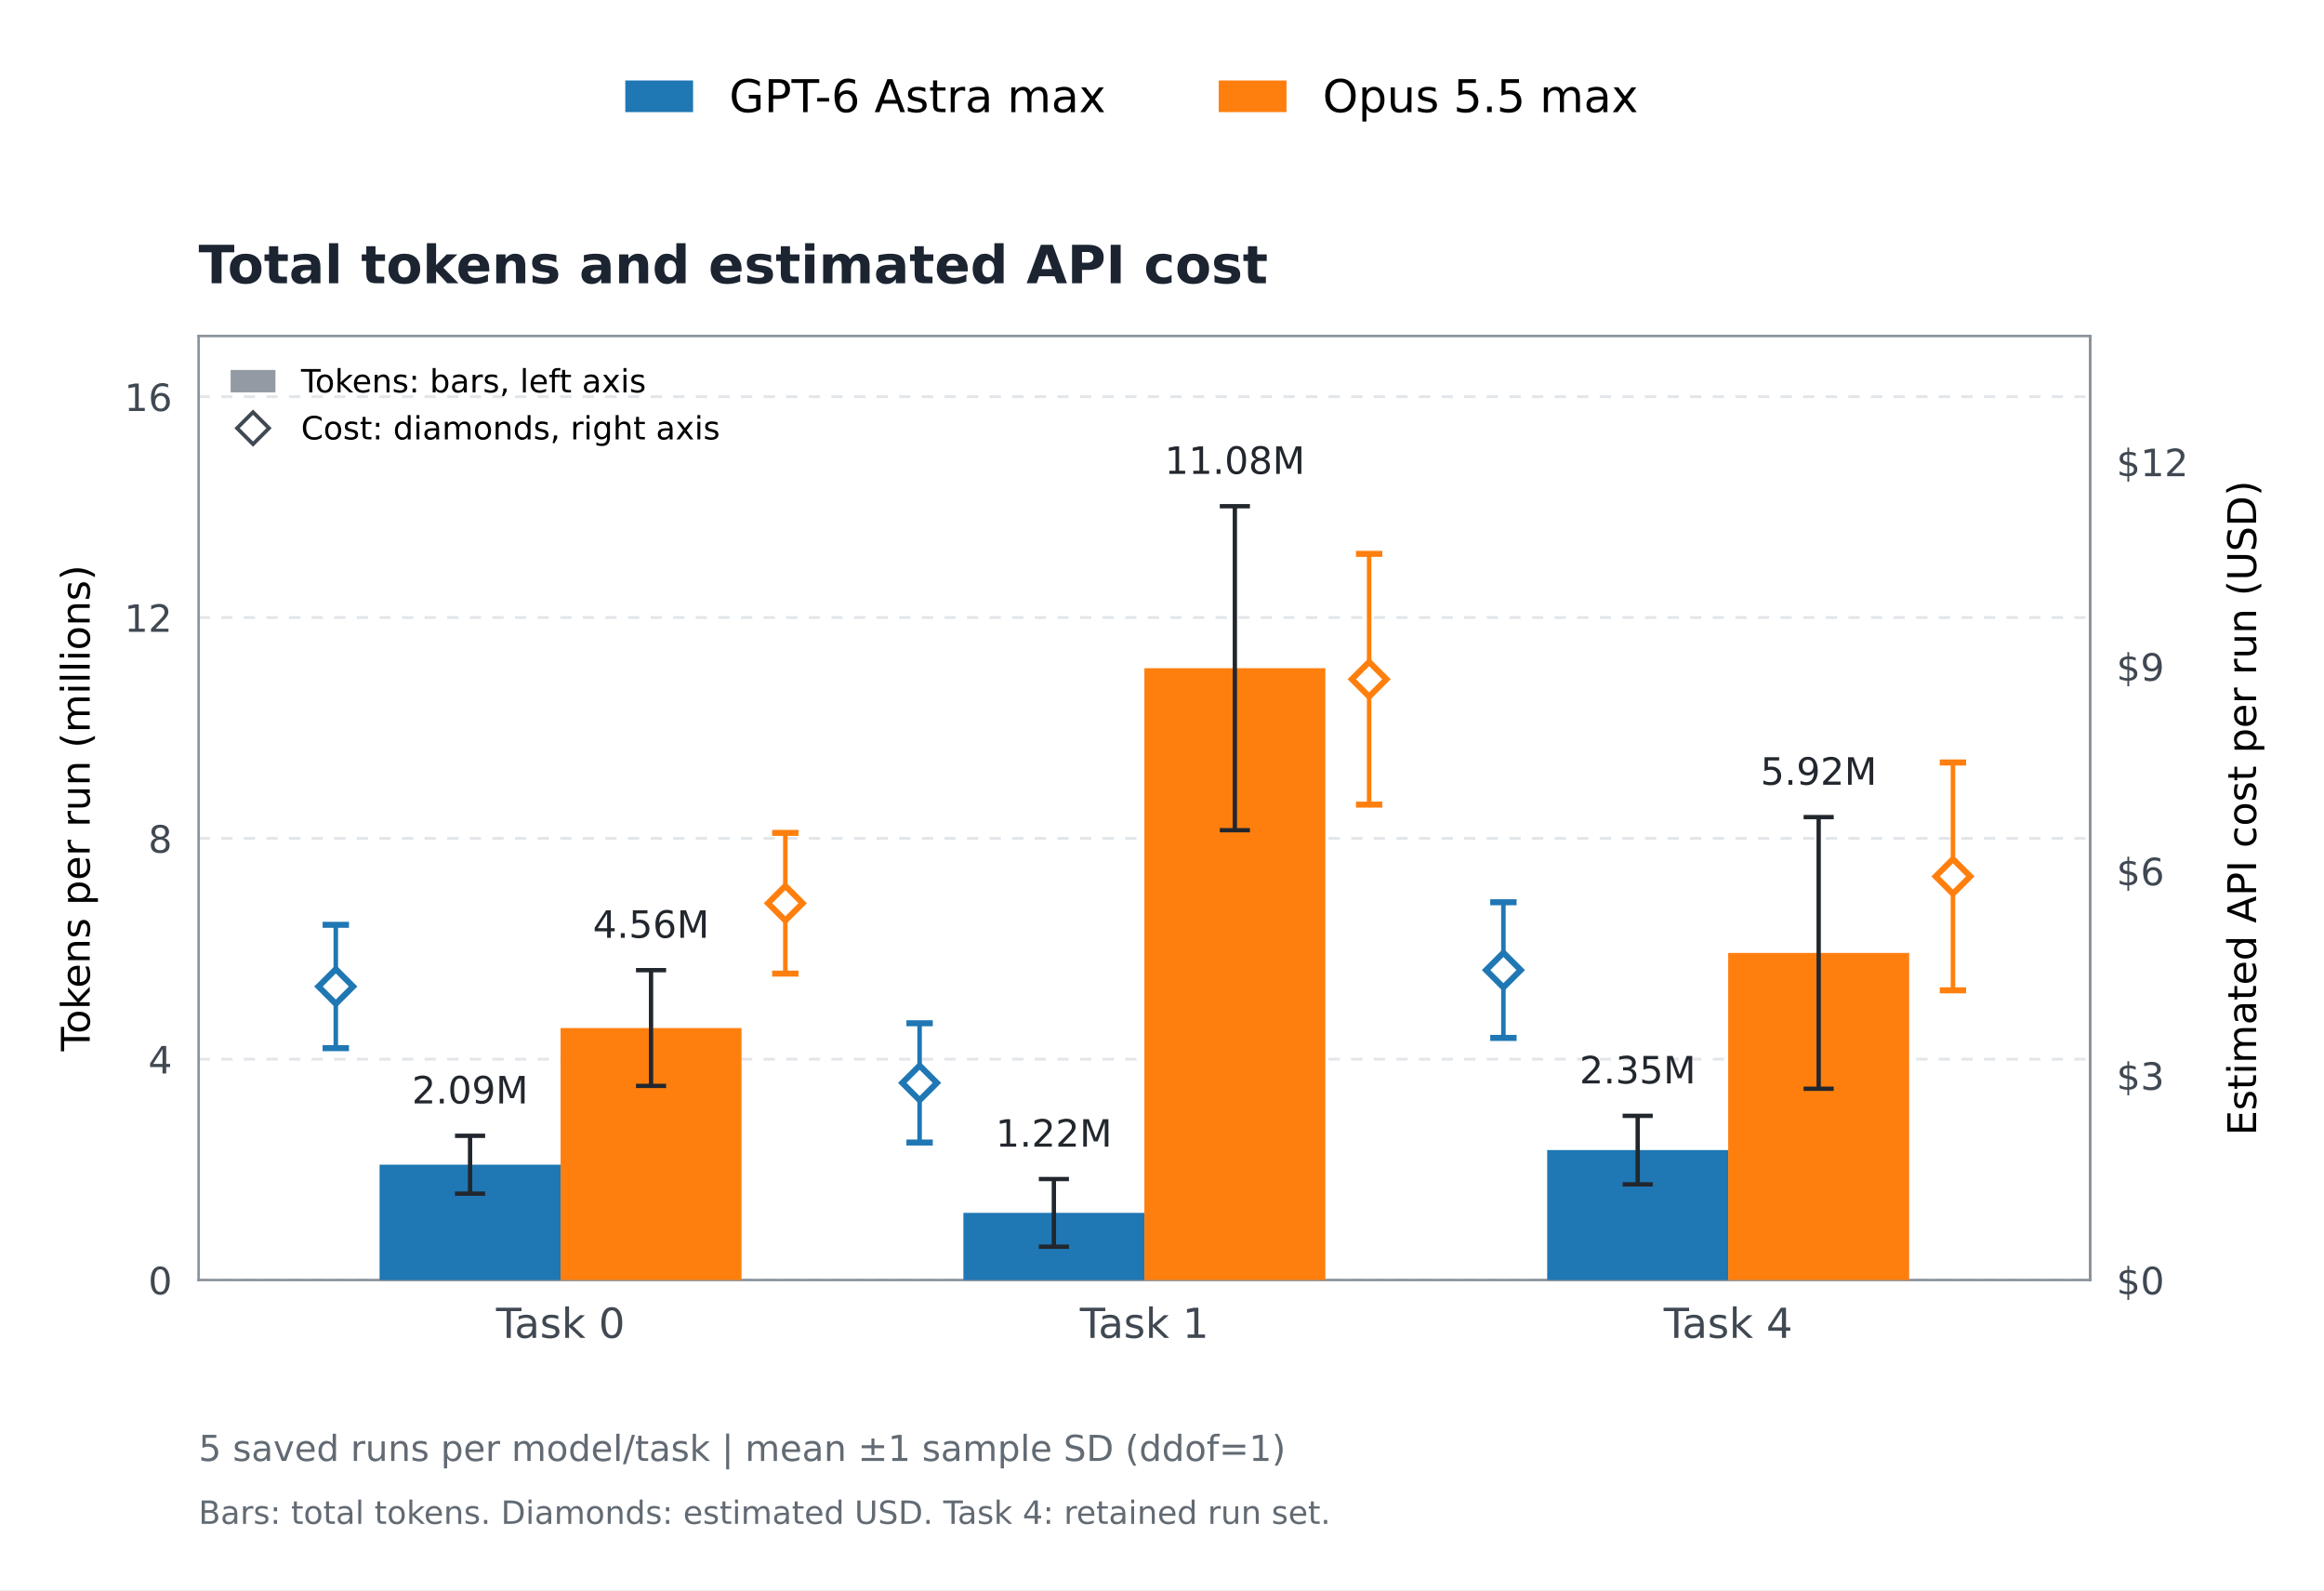
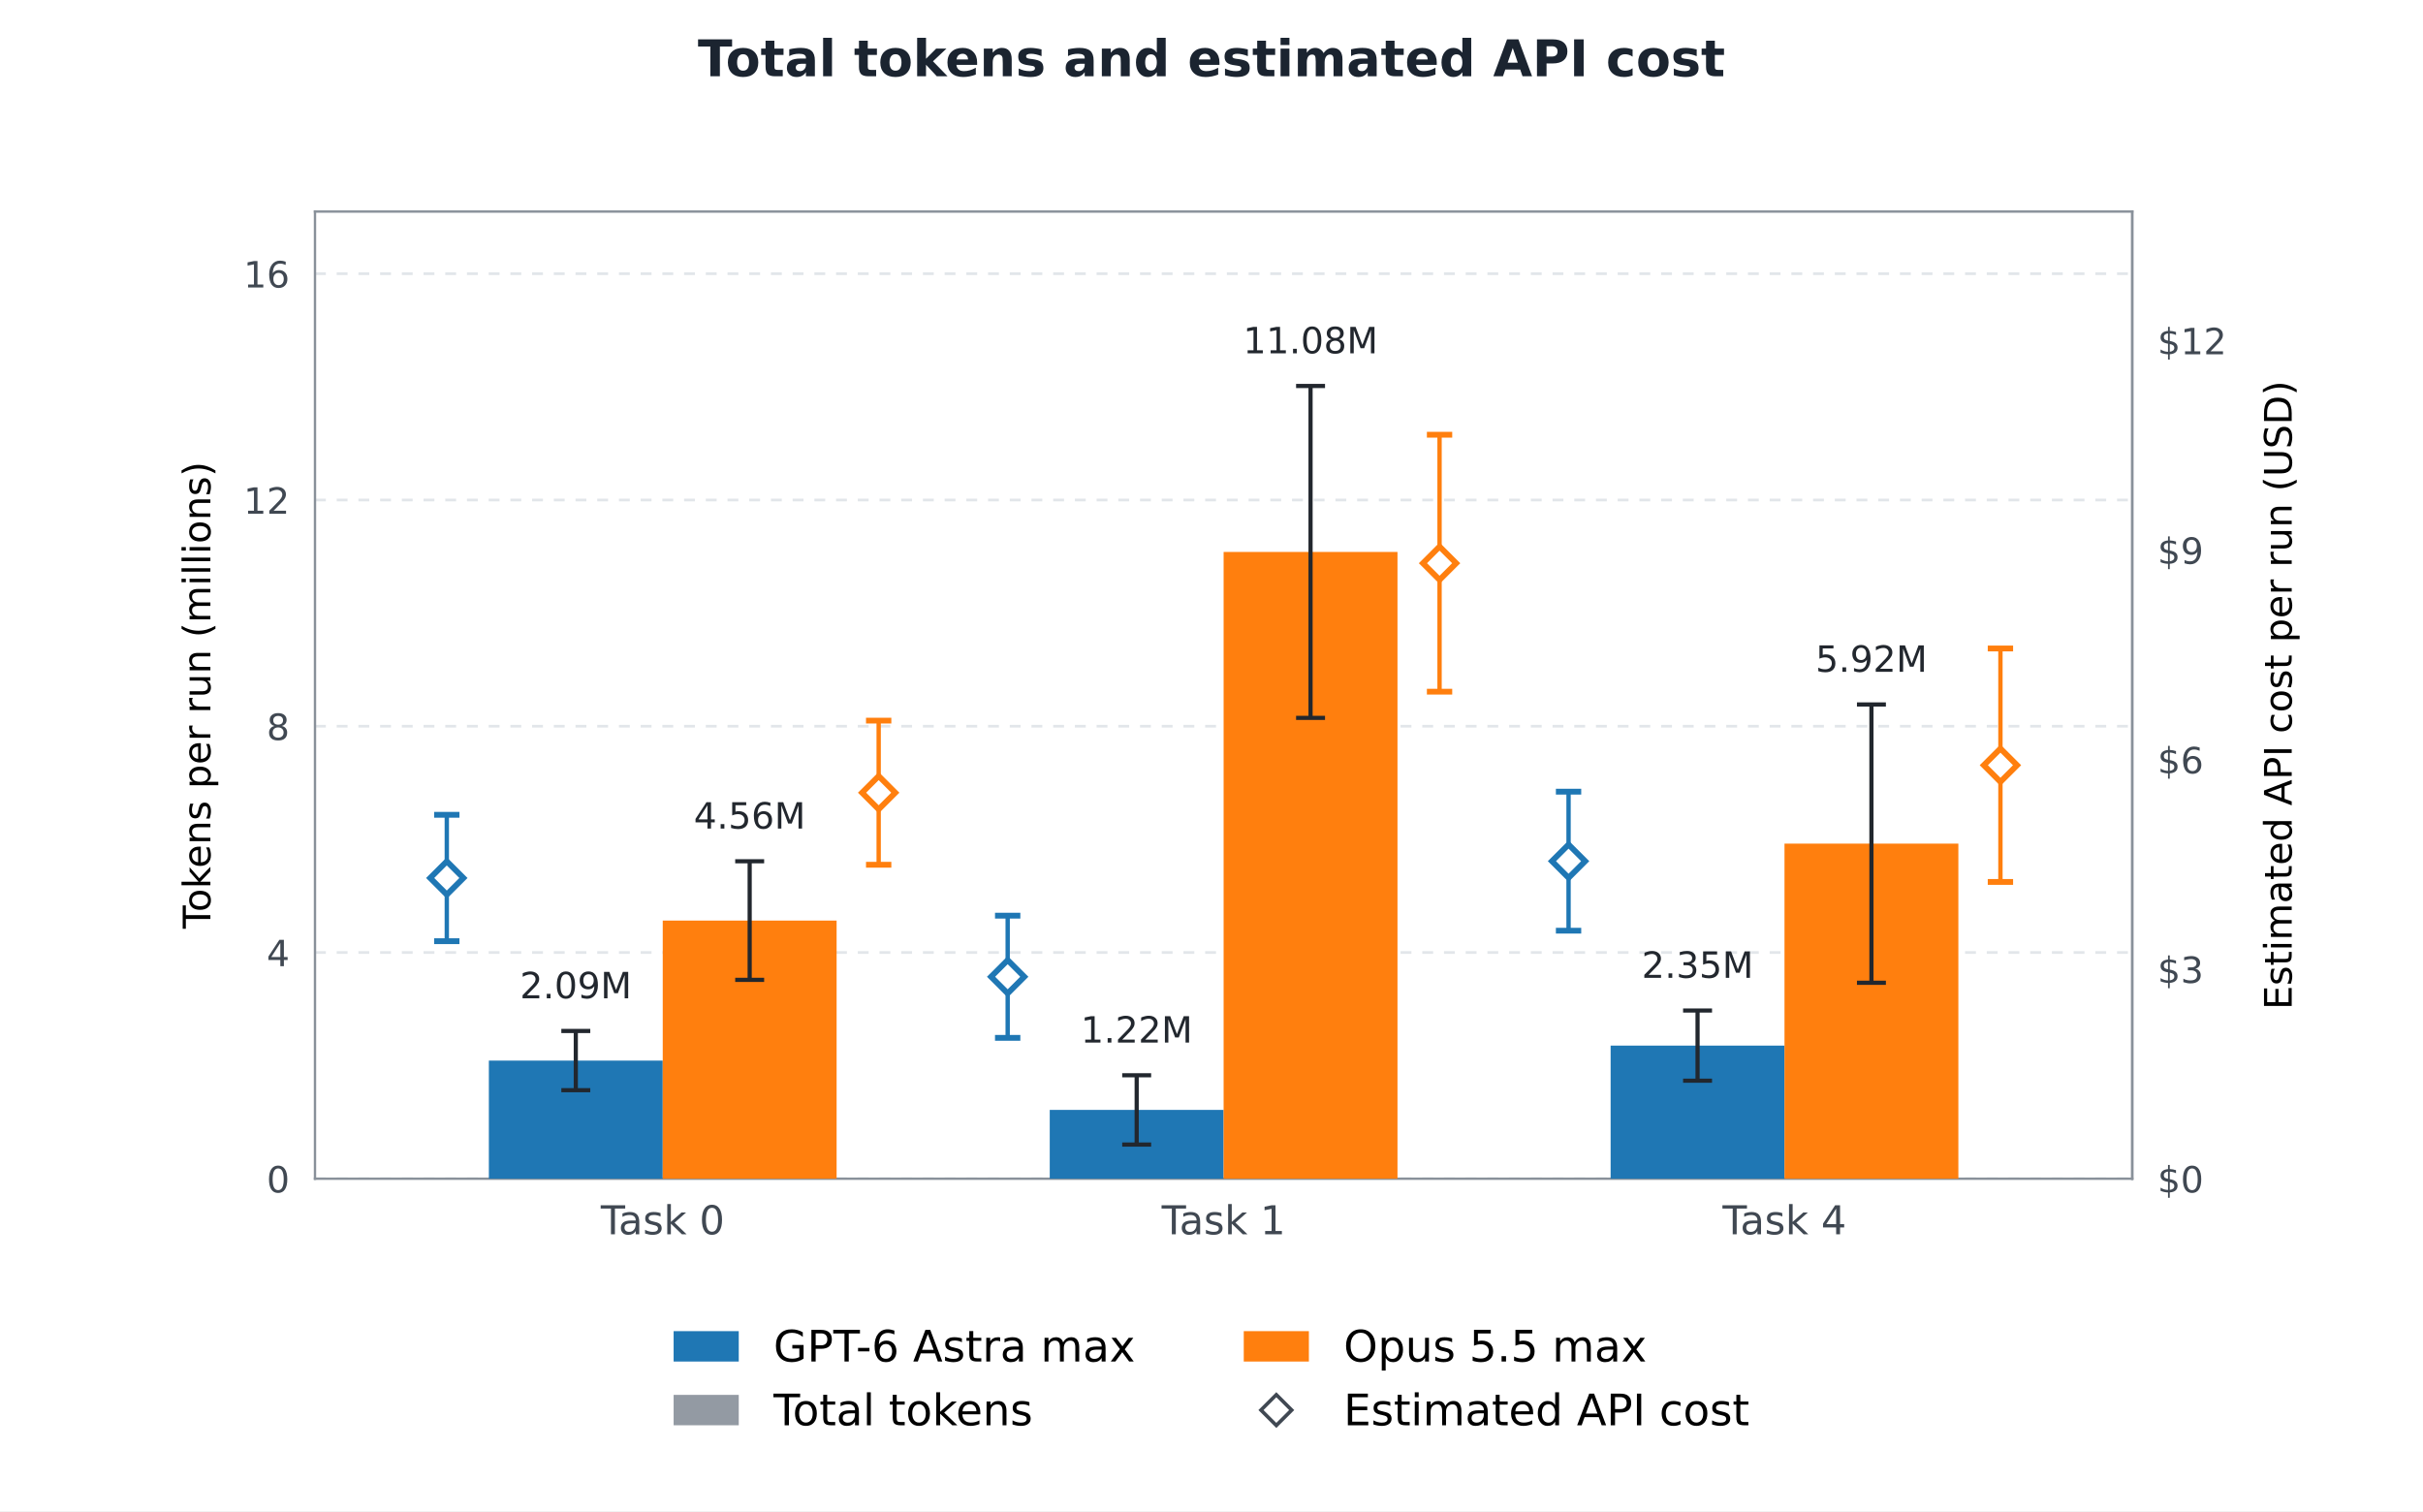
- <svg xmlns="http://www.w3.org/2000/svg" xmlns:xlink="http://www.w3.org/1999/xlink" width="617.017pt" height="422.08pt" viewBox="0 0 617.017 422.08" version="1.1">
+ <svg xmlns="http://www.w3.org/2000/svg" xmlns:xlink="http://www.w3.org/1999/xlink" width="669.6pt" height="417.6pt" viewBox="0 0 669.6 417.6" version="1.1">
  <defs>
    <style type="text/css">*{stroke-linejoin: round; stroke-linecap: butt}</style>
  </defs>
  <g id="figure_1">
    <g id="patch_1">
-       <path d="M 0 422.08  L 617.017 422.08  L 617.017 -0  L 0 -0  z " style="fill: #ffffff" />
+       <path d="M 0 417.6 L 669.6 417.6 L 669.6 0 L 0 0 z " style="fill: #ffffff" />
    </g>
    <g id="axes_1">
      <g id="patch_2">
-         <path d="M 52.727 339.744  L 554.927 339.744  L 554.927 89.184  L 52.727 89.184  z " style="fill: #ffffff" />
+         <path d="M 87.048 325.728 L 589.248 325.728 L 589.248 58.464 L 87.048 58.464 z " style="fill: #ffffff" />
      </g>
      <g id="matplotlib.axis_1">
        <g id="xtick_1">
          <g id="line2d_1" />
          <g id="text_1">
-             <text style="fill: #404852; font: 11px 'DejaVu Sans'; text-anchor: middle" x="148.827" y="355.102" transform="rotate(-0, 148.827, 355.1023)">Task 0</text>
+             <text style="fill: #404852; font: 11px 'DejaVu Sans'; text-anchor: middle" x="183.148" y="341.086" transform="rotate(-0, 183.148, 341.0863)">Task 0</text>
          </g>
        </g>
        <g id="xtick_2">
          <g id="line2d_2" />
          <g id="text_2">
-             <text style="fill: #404852; font: 11px 'DejaVu Sans'; text-anchor: middle" x="303.827" y="355.102" transform="rotate(-0, 303.827, 355.1023)">Task 1</text>
+             <text style="fill: #404852; font: 11px 'DejaVu Sans'; text-anchor: middle" x="338.148" y="341.086" transform="rotate(-0, 338.148, 341.0863)">Task 1</text>
          </g>
        </g>
        <g id="xtick_3">
          <g id="line2d_3" />
          <g id="text_3">
-             <text style="fill: #404852; font: 11px 'DejaVu Sans'; text-anchor: middle" x="458.827" y="355.102" transform="rotate(-0, 458.827, 355.1023)">Task 4</text>
+             <text style="fill: #404852; font: 11px 'DejaVu Sans'; text-anchor: middle" x="493.148" y="341.086" transform="rotate(-0, 493.148, 341.0863)">Task 4</text>
          </g>
        </g>
      </g>
      <g id="matplotlib.axis_2">
        <g id="ytick_1">
          <g id="line2d_4">
-             <path d="M 52.727 339.744  L 554.927 339.744  " clip-path="url(#p2d9fee0c5c)" style="fill: none; stroke-dasharray: 3,3; stroke-dashoffset: 0; stroke: #e2e6ea; stroke-width: 0.75" />
+             <path d="M 87.048 325.728 L 589.248 325.728 " clip-path="url(#p5d3a079bdb)" style="fill: none; stroke-dasharray: 3,3; stroke-dashoffset: 0; stroke: #e2e6ea; stroke-width: 0.75" />
          </g>
          <g id="line2d_5" />
          <g id="text_4">
-             <text style="fill: #404852; font: 10px 'DejaVu Sans'; text-anchor: end" x="45.727" y="343.543" transform="rotate(-0, 45.72703, 343.5432)">0</text>
+             <text style="fill: #404852; font: 10px 'DejaVu Sans'; text-anchor: end" x="80.048" y="329.527" transform="rotate(-0, 80.048, 329.5272)">0</text>
          </g>
        </g>
        <g id="ytick_2">
          <g id="line2d_6">
-             <path d="M 52.727 281.131  L 554.927 281.131  " clip-path="url(#p2d9fee0c5c)" style="fill: none; stroke-dasharray: 3,3; stroke-dashoffset: 0; stroke: #e2e6ea; stroke-width: 0.75" />
+             <path d="M 87.048 263.207 L 589.248 263.207 " clip-path="url(#p5d3a079bdb)" style="fill: none; stroke-dasharray: 3,3; stroke-dashoffset: 0; stroke: #e2e6ea; stroke-width: 0.75" />
          </g>
          <g id="line2d_7" />
          <g id="text_5">
-             <text style="fill: #404852; font: 10px 'DejaVu Sans'; text-anchor: end" x="45.727" y="284.93" transform="rotate(-0, 45.72703, 284.9301)">4</text>
+             <text style="fill: #404852; font: 10px 'DejaVu Sans'; text-anchor: end" x="80.048" y="267.007" transform="rotate(-0, 80.048, 267.0065)">4</text>
          </g>
        </g>
        <g id="ytick_3">
          <g id="line2d_8">
-             <path d="M 52.727 222.518  L 554.927 222.518  " clip-path="url(#p2d9fee0c5c)" style="fill: none; stroke-dasharray: 3,3; stroke-dashoffset: 0; stroke: #e2e6ea; stroke-width: 0.75" />
+             <path d="M 87.048 200.687 L 589.248 200.687 " clip-path="url(#p5d3a079bdb)" style="fill: none; stroke-dasharray: 3,3; stroke-dashoffset: 0; stroke: #e2e6ea; stroke-width: 0.75" />
          </g>
          <g id="line2d_9" />
          <g id="text_6">
-             <text style="fill: #404852; font: 10px 'DejaVu Sans'; text-anchor: end" x="45.727" y="226.317" transform="rotate(-0, 45.72703, 226.3169)">8</text>
+             <text style="fill: #404852; font: 10px 'DejaVu Sans'; text-anchor: end" x="80.048" y="204.486" transform="rotate(-0, 80.048, 204.4858)">8</text>
          </g>
        </g>
        <g id="ytick_4">
          <g id="line2d_10">
-             <path d="M 52.727 163.905  L 554.927 163.905  " clip-path="url(#p2d9fee0c5c)" style="fill: none; stroke-dasharray: 3,3; stroke-dashoffset: 0; stroke: #e2e6ea; stroke-width: 0.75" />
+             <path d="M 87.048 138.166 L 589.248 138.166 " clip-path="url(#p5d3a079bdb)" style="fill: none; stroke-dasharray: 3,3; stroke-dashoffset: 0; stroke: #e2e6ea; stroke-width: 0.75" />
          </g>
          <g id="line2d_11" />
          <g id="text_7">
-             <text style="fill: #404852; font: 10px 'DejaVu Sans'; text-anchor: end" x="45.727" y="167.704" transform="rotate(-0, 45.72703, 167.7038)">12</text>
+             <text style="fill: #404852; font: 10px 'DejaVu Sans'; text-anchor: end" x="80.048" y="141.965" transform="rotate(-0, 80.048, 141.9652)">12</text>
          </g>
        </g>
        <g id="ytick_5">
          <g id="line2d_12">
-             <path d="M 52.727 105.291  L 554.927 105.291  " clip-path="url(#p2d9fee0c5c)" style="fill: none; stroke-dasharray: 3,3; stroke-dashoffset: 0; stroke: #e2e6ea; stroke-width: 0.75" />
+             <path d="M 87.048 75.645 L 589.248 75.645 " clip-path="url(#p5d3a079bdb)" style="fill: none; stroke-dasharray: 3,3; stroke-dashoffset: 0; stroke: #e2e6ea; stroke-width: 0.75" />
          </g>
          <g id="line2d_13" />
          <g id="text_8">
-             <text style="fill: #404852; font: 10px 'DejaVu Sans'; text-anchor: end" x="45.727" y="109.091" transform="rotate(-0, 45.72703, 109.0907)">16</text>
+             <text style="fill: #404852; font: 10px 'DejaVu Sans'; text-anchor: end" x="80.048" y="79.444" transform="rotate(-0, 80.048, 79.44448)">16</text>
          </g>
        </g>
        <g id="text_9">
-           <text style="font: 10.5px 'DejaVu Sans'; text-anchor: middle" x="23.818" y="214.464" transform="rotate(-90, 23.81836, 214.464)">Tokens per run (millions)</text>
+           <text style="font: 10.5px 'DejaVu Sans'; text-anchor: middle" x="58.139" y="192.096" transform="rotate(-90, 58.13933, 192.096)">Tokens per run (millions)</text>
        </g>
      </g>
      <g id="patch_3">
-         <path d="M 52.727 339.744  L 52.727 89.184  " style="fill: none; stroke: #89919a; stroke-width: 0.65; stroke-linejoin: miter; stroke-linecap: square" />
+         <path d="M 87.048 325.728 L 87.048 58.464 " style="fill: none; stroke: #89919a; stroke-width: 0.65; stroke-linejoin: miter; stroke-linecap: square" />
      </g>
      <g id="patch_4">
-         <path d="M 554.927 339.744  L 554.927 89.184  " style="fill: none; stroke: #89919a; stroke-width: 0.65; stroke-linejoin: miter; stroke-linecap: square" />
+         <path d="M 589.248 325.728 L 589.248 58.464 " style="fill: none; stroke: #89919a; stroke-width: 0.65; stroke-linejoin: miter; stroke-linecap: square" />
      </g>
      <g id="patch_5">
-         <path d="M 52.727 339.744  L 554.927 339.744  " style="fill: none; stroke: #89919a; stroke-width: 0.65; stroke-linejoin: miter; stroke-linecap: square" />
+         <path d="M 87.048 325.728 L 589.248 325.728 " style="fill: none; stroke: #89919a; stroke-width: 0.65; stroke-linejoin: miter; stroke-linecap: square" />
      </g>
      <g id="patch_6">
-         <path d="M 52.727 89.184  L 554.927 89.184  " style="fill: none; stroke: #89919a; stroke-width: 0.65; stroke-linejoin: miter; stroke-linecap: square" />
+         <path d="M 87.048 58.464 L 589.248 58.464 " style="fill: none; stroke: #89919a; stroke-width: 0.65; stroke-linejoin: miter; stroke-linecap: square" />
      </g>
      <g id="patch_7">
-         <path d="M 100.777 339.744  L 148.827 339.744  L 148.827 309.141  L 100.777 309.141  z " clip-path="url(#p2d9fee0c5c)" style="fill: #1f77b4" />
+         <path d="M 135.098 325.728 L 183.148 325.728 L 183.148 293.085 L 135.098 293.085 z " clip-path="url(#p5d3a079bdb)" style="fill: #1f77b4" />
      </g>
      <g id="patch_8">
-         <path d="M 255.777 339.744  L 303.827 339.744  L 303.827 321.919  L 255.777 321.919  z " clip-path="url(#p2d9fee0c5c)" style="fill: #1f77b4" />
+         <path d="M 290.098 325.728 L 338.148 325.728 L 338.148 306.715 L 290.098 306.715 z " clip-path="url(#p5d3a079bdb)" style="fill: #1f77b4" />
      </g>
      <g id="patch_9">
-         <path d="M 410.777 339.744  L 458.827 339.744  L 458.827 305.257  L 410.777 305.257  z " clip-path="url(#p2d9fee0c5c)" style="fill: #1f77b4" />
+         <path d="M 445.098 325.728 L 493.148 325.728 L 493.148 288.942 L 445.098 288.942 z " clip-path="url(#p5d3a079bdb)" style="fill: #1f77b4" />
      </g>
      <g id="text_10">
-         <text style="fill: #22272e; font: 10px 'DejaVu Sans'; text-anchor: middle" x="124.802" y="292.875" transform="rotate(-0, 124.802, 292.8748)">2.09M</text>
+         <text style="fill: #22272e; font: 10px 'DejaVu Sans'; text-anchor: middle" x="159.123" y="275.873" transform="rotate(-0, 159.123, 275.8728)">2.09M</text>
      </g>
      <g id="text_11">
-         <text style="fill: #22272e; font: 10px 'DejaVu Sans'; text-anchor: middle" x="279.802" y="304.349" transform="rotate(-0, 279.802, 304.3487)">1.22M</text>
+         <text style="fill: #22272e; font: 10px 'DejaVu Sans'; text-anchor: middle" x="314.123" y="288.112" transform="rotate(-0, 314.123, 288.1117)">1.22M</text>
      </g>
      <g id="text_12">
-         <text style="fill: #22272e; font: 10px 'DejaVu Sans'; text-anchor: middle" x="434.802" y="287.572" transform="rotate(-0, 434.802, 287.5717)">2.35M</text>
+         <text style="fill: #22272e; font: 10px 'DejaVu Sans'; text-anchor: middle" x="469.123" y="270.216" transform="rotate(-0, 469.123, 270.2162)">2.35M</text>
      </g>
      <g id="patch_10">
-         <path d="M 148.827 339.744  L 196.877 339.744  L 196.877 272.863  L 148.827 272.863  z " clip-path="url(#p2d9fee0c5c)" style="fill: #ff7f0e" />
+         <path d="M 183.148 325.728 L 231.198 325.728 L 231.198 254.389 L 183.148 254.389 z " clip-path="url(#p5d3a079bdb)" style="fill: #ff7f0e" />
      </g>
      <g id="patch_11">
-         <path d="M 303.827 339.744  L 351.877 339.744  L 351.877 177.361  L 303.827 177.361  z " clip-path="url(#p2d9fee0c5c)" style="fill: #ff7f0e" />
+         <path d="M 338.148 325.728 L 386.198 325.728 L 386.198 152.52 L 338.148 152.52 z " clip-path="url(#p5d3a079bdb)" style="fill: #ff7f0e" />
      </g>
      <g id="patch_12">
-         <path d="M 458.827 339.744  L 506.877 339.744  L 506.877 252.929  L 458.827 252.929  z " clip-path="url(#p2d9fee0c5c)" style="fill: #ff7f0e" />
+         <path d="M 493.148 325.728 L 541.198 325.728 L 541.198 233.125 L 493.148 233.125 z " clip-path="url(#p5d3a079bdb)" style="fill: #ff7f0e" />
      </g>
      <g id="text_13">
-         <text style="fill: #22272e; font: 10px 'DejaVu Sans'; text-anchor: middle" x="172.852" y="248.908" transform="rotate(-0, 172.852, 248.9076)">4.56M</text>
+         <text style="fill: #22272e; font: 10px 'DejaVu Sans'; text-anchor: middle" x="207.173" y="228.975" transform="rotate(-0, 207.173, 228.9745)">4.56M</text>
      </g>
      <g id="text_14">
-         <text style="fill: #22272e; font: 10px 'DejaVu Sans'; text-anchor: middle" x="327.852" y="125.773" transform="rotate(-0, 327.852, 125.7727)">11.08M</text>
+         <text style="fill: #22272e; font: 10px 'DejaVu Sans'; text-anchor: middle" x="362.173" y="97.631" transform="rotate(-0, 362.173, 97.6306)">11.08M</text>
      </g>
      <g id="text_15">
-         <text style="fill: #22272e; font: 10px 'DejaVu Sans'; text-anchor: middle" x="482.852" y="208.286" transform="rotate(-0, 482.852, 208.2859)">5.92M</text>
-       </g>
-       <g id="text_16">
-         <text style="fill: #1b2430; font: 600 14px 'DejaVu Sans'; text-anchor: start" x="52.727" y="75.184" transform="rotate(-0, 52.72703, 75.184)">Total tokens and estimated API cost</text>
+         <text style="fill: #22272e; font: 10px 'DejaVu Sans'; text-anchor: middle" x="517.173" y="185.645" transform="rotate(-0, 517.173, 185.6447)">5.92M</text>
      </g>
      <g id="LineCollection_1">
-         <path d="M 124.802 316.813  L 124.802 301.469  " clip-path="url(#p2d9fee0c5c)" style="fill: none; stroke: #22272e; stroke-width: 1.15" />
-         <path d="M 279.802 330.896  L 279.802 312.943  " clip-path="url(#p2d9fee0c5c)" style="fill: none; stroke: #22272e; stroke-width: 1.15" />
-         <path d="M 434.802 314.349  L 434.802 296.166  " clip-path="url(#p2d9fee0c5c)" style="fill: none; stroke: #22272e; stroke-width: 1.15" />
+         <path d="M 159.123 301.268 L 159.123 284.901 " clip-path="url(#p5d3a079bdb)" style="fill: none; stroke: #22272e; stroke-width: 1.15" />
+         <path d="M 314.123 316.29 L 314.123 297.14 " clip-path="url(#p5d3a079bdb)" style="fill: none; stroke: #22272e; stroke-width: 1.15" />
+         <path d="M 469.123 298.64 L 469.123 279.245 " clip-path="url(#p5d3a079bdb)" style="fill: none; stroke: #22272e; stroke-width: 1.15" />
      </g>
      <g id="line2d_14">
        <defs>
-           <path id="m7e1b84e02a" d="M 4 0  L -4 -0  " style="stroke: #22272e; stroke-width: 1.15" />
-         </defs>
-         <g clip-path="url(#p2d9fee0c5c)">
-           <use xlink:href="#m7e1b84e02a" x="124.802" y="316.813" style="fill: #22272e; stroke: #22272e; stroke-width: 1.15" />
-           <use xlink:href="#m7e1b84e02a" x="279.802" y="330.896" style="fill: #22272e; stroke: #22272e; stroke-width: 1.15" />
-           <use xlink:href="#m7e1b84e02a" x="434.802" y="314.349" style="fill: #22272e; stroke: #22272e; stroke-width: 1.15" />
+           <path id="mc93b6d24a1" d="M 4 0 L -4 -0 " style="stroke: #22272e; stroke-width: 1.15" />
+         </defs>
+         <g clip-path="url(#p5d3a079bdb)">
+           <use xlink:href="#mc93b6d24a1" x="159.123" y="301.268" style="fill: #22272e; stroke: #22272e; stroke-width: 1.15" />
+           <use xlink:href="#mc93b6d24a1" x="314.123" y="316.29" style="fill: #22272e; stroke: #22272e; stroke-width: 1.15" />
+           <use xlink:href="#mc93b6d24a1" x="469.123" y="298.64" style="fill: #22272e; stroke: #22272e; stroke-width: 1.15" />
        </g>
      </g>
      <g id="line2d_15">
-         <g clip-path="url(#p2d9fee0c5c)">
-           <use xlink:href="#m7e1b84e02a" x="124.802" y="301.469" style="fill: #22272e; stroke: #22272e; stroke-width: 1.15" />
-           <use xlink:href="#m7e1b84e02a" x="279.802" y="312.943" style="fill: #22272e; stroke: #22272e; stroke-width: 1.15" />
-           <use xlink:href="#m7e1b84e02a" x="434.802" y="296.166" style="fill: #22272e; stroke: #22272e; stroke-width: 1.15" />
+         <g clip-path="url(#p5d3a079bdb)">
+           <use xlink:href="#mc93b6d24a1" x="159.123" y="284.901" style="fill: #22272e; stroke: #22272e; stroke-width: 1.15" />
+           <use xlink:href="#mc93b6d24a1" x="314.123" y="297.14" style="fill: #22272e; stroke: #22272e; stroke-width: 1.15" />
+           <use xlink:href="#mc93b6d24a1" x="469.123" y="279.245" style="fill: #22272e; stroke: #22272e; stroke-width: 1.15" />
        </g>
      </g>
      <g id="LineCollection_2">
-         <path d="M 172.852 288.225  L 172.852 257.502  " clip-path="url(#p2d9fee0c5c)" style="fill: none; stroke: #22272e; stroke-width: 1.15" />
-         <path d="M 327.852 220.356  L 327.852 134.367  " clip-path="url(#p2d9fee0c5c)" style="fill: none; stroke: #22272e; stroke-width: 1.15" />
-         <path d="M 482.852 288.978  L 482.852 216.88  " clip-path="url(#p2d9fee0c5c)" style="fill: none; stroke: #22272e; stroke-width: 1.15" />
+         <path d="M 207.173 270.774 L 207.173 238.003 " clip-path="url(#p5d3a079bdb)" style="fill: none; stroke: #22272e; stroke-width: 1.15" />
+         <path d="M 362.173 198.381 L 362.173 106.659 " clip-path="url(#p5d3a079bdb)" style="fill: none; stroke: #22272e; stroke-width: 1.15" />
+         <path d="M 517.173 271.577 L 517.173 194.673 " clip-path="url(#p5d3a079bdb)" style="fill: none; stroke: #22272e; stroke-width: 1.15" />
      </g>
      <g id="line2d_16">
-         <g clip-path="url(#p2d9fee0c5c)">
-           <use xlink:href="#m7e1b84e02a" x="172.852" y="288.225" style="fill: #22272e; stroke: #22272e; stroke-width: 1.15" />
-           <use xlink:href="#m7e1b84e02a" x="327.852" y="220.356" style="fill: #22272e; stroke: #22272e; stroke-width: 1.15" />
-           <use xlink:href="#m7e1b84e02a" x="482.852" y="288.978" style="fill: #22272e; stroke: #22272e; stroke-width: 1.15" />
+         <g clip-path="url(#p5d3a079bdb)">
+           <use xlink:href="#mc93b6d24a1" x="207.173" y="270.774" style="fill: #22272e; stroke: #22272e; stroke-width: 1.15" />
+           <use xlink:href="#mc93b6d24a1" x="362.173" y="198.381" style="fill: #22272e; stroke: #22272e; stroke-width: 1.15" />
+           <use xlink:href="#mc93b6d24a1" x="517.173" y="271.577" style="fill: #22272e; stroke: #22272e; stroke-width: 1.15" />
        </g>
      </g>
      <g id="line2d_17">
-         <g clip-path="url(#p2d9fee0c5c)">
-           <use xlink:href="#m7e1b84e02a" x="172.852" y="257.502" style="fill: #22272e; stroke: #22272e; stroke-width: 1.15" />
-           <use xlink:href="#m7e1b84e02a" x="327.852" y="134.367" style="fill: #22272e; stroke: #22272e; stroke-width: 1.15" />
-           <use xlink:href="#m7e1b84e02a" x="482.852" y="216.88" style="fill: #22272e; stroke: #22272e; stroke-width: 1.15" />
-         </g>
-       </g>
-       <g id="legend_1">
-         <g id="patch_13">
-           <path d="M 61.227 104.143  L 73.127 104.143  L 73.127 98.193  L 61.227 98.193  z " style="fill: #939aa3" />
-         </g>
-         <g id="text_17">
-           <text style="font: 8.5px 'DejaVu Sans'; text-anchor: start" x="79.927" y="104.143" transform="rotate(-0, 79.92703, 104.1427)">Tokens: bars, left axis</text>
-         </g>
-         <g id="line2d_18">
-           <defs>
-             <path id="m2385f0885e" d="M -0 4.243  L 4.243 0  L 0 -4.243  L -4.243 -0  z " style="stroke: #404852; stroke-linejoin: miter" />
-           </defs>
-           <g>
-             <use xlink:href="#m2385f0885e" x="67.177" y="113.644" style="fill: #ffffff; stroke: #404852; stroke-linejoin: miter" />
-           </g>
-         </g>
-         <g id="text_18">
-           <text style="font: 8.5px 'DejaVu Sans'; text-anchor: start" x="79.927" y="116.619" transform="rotate(-0, 79.92703, 116.6191)">Cost: diamonds, right axis</text>
+         <g clip-path="url(#p5d3a079bdb)">
+           <use xlink:href="#mc93b6d24a1" x="207.173" y="238.003" style="fill: #22272e; stroke: #22272e; stroke-width: 1.15" />
+           <use xlink:href="#mc93b6d24a1" x="362.173" y="106.659" style="fill: #22272e; stroke: #22272e; stroke-width: 1.15" />
+           <use xlink:href="#mc93b6d24a1" x="517.173" y="194.673" style="fill: #22272e; stroke: #22272e; stroke-width: 1.15" />
        </g>
      </g>
    </g>
    <g id="axes_2">
      <g id="matplotlib.axis_3">
        <g id="ytick_6">
+           <g id="line2d_18" />
+           <g id="text_16">
+             <text style="fill: #404852; font: 10px 'DejaVu Sans'; text-anchor: start" x="596.248" y="329.527" transform="rotate(-0, 596.248, 329.5272)">$0</text>
+           </g>
+         </g>
+         <g id="ytick_7">
          <g id="line2d_19" />
+           <g id="text_17">
+             <text style="fill: #404852; font: 10px 'DejaVu Sans'; text-anchor: start" x="596.248" y="271.622" transform="rotate(-0, 596.248, 271.6215)">$3</text>
+           </g>
+         </g>
+         <g id="ytick_8">
+           <g id="line2d_20" />
+           <g id="text_18">
+             <text style="fill: #404852; font: 10px 'DejaVu Sans'; text-anchor: start" x="596.248" y="213.716" transform="rotate(-0, 596.248, 213.7158)">$6</text>
+           </g>
+         </g>
+         <g id="ytick_9">
+           <g id="line2d_21" />
          <g id="text_19">
-             <text style="fill: #404852; font: 10px 'DejaVu Sans'; text-anchor: start" x="561.927" y="343.543" transform="rotate(-0, 561.927, 343.5432)">$0</text>
-           </g>
-         </g>
-         <g id="ytick_7">
-           <g id="line2d_20" />
+             <text style="fill: #404852; font: 10px 'DejaVu Sans'; text-anchor: start" x="596.248" y="155.81" transform="rotate(-0, 596.248, 155.8101)">$9</text>
+           </g>
+         </g>
+         <g id="ytick_10">
+           <g id="line2d_22" />
          <g id="text_20">
-             <text style="fill: #404852; font: 10px 'DejaVu Sans'; text-anchor: start" x="561.927" y="289.257" transform="rotate(-0, 561.927, 289.2566)">$3</text>
-           </g>
-         </g>
-         <g id="ytick_8">
-           <g id="line2d_21" />
-           <g id="text_21">
-             <text style="fill: #404852; font: 10px 'DejaVu Sans'; text-anchor: start" x="561.927" y="234.97" transform="rotate(-0, 561.927, 234.97)">$6</text>
-           </g>
-         </g>
-         <g id="ytick_9">
-           <g id="line2d_22" />
-           <g id="text_22">
-             <text style="fill: #404852; font: 10px 'DejaVu Sans'; text-anchor: start" x="561.927" y="180.683" transform="rotate(-0, 561.927, 180.6834)">$9</text>
-           </g>
-         </g>
-         <g id="ytick_10">
-           <g id="line2d_23" />
-           <g id="text_23">
-             <text style="fill: #404852; font: 10px 'DejaVu Sans'; text-anchor: start" x="561.927" y="126.397" transform="rotate(-0, 561.927, 126.3969)">$12</text>
-           </g>
-         </g>
-         <g id="text_24">
-           <text style="font: 10.5px 'DejaVu Sans'; text-anchor: middle" x="598.993" y="214.464" transform="rotate(-90, 598.9929, 214.464)">Estimated API cost per run (USD)</text>
-         </g>
-       </g>
+             <text style="fill: #404852; font: 10px 'DejaVu Sans'; text-anchor: start" x="596.248" y="97.904" transform="rotate(-0, 596.248, 97.90443)">$12</text>
+           </g>
+         </g>
+         <g id="text_21">
+           <text style="font: 10.5px 'DejaVu Sans'; text-anchor: middle" x="633.314" y="192.096" transform="rotate(-90, 633.3139, 192.096)">Estimated API cost per run (USD)</text>
+         </g>
+       </g>
+       <g id="patch_13">
+         <path d="M 589.248 325.728 L 589.248 58.464 " style="fill: none; stroke: #89919a; stroke-width: 0.65; stroke-linejoin: miter; stroke-linecap: square" />
+       </g>
+       <g id="LineCollection_3">
+         <path d="M 123.473 260.086 L 123.473 225.168 " clip-path="url(#p5d3a079bdb)" style="fill: none; stroke: #1f77b4; stroke-width: 1.2" />
+         <path d="M 278.473 286.808 L 278.473 253.032 " clip-path="url(#p5d3a079bdb)" style="fill: none; stroke: #1f77b4; stroke-width: 1.2" />
+         <path d="M 433.473 257.186 L 433.473 218.775 " clip-path="url(#p5d3a079bdb)" style="fill: none; stroke: #1f77b4; stroke-width: 1.2" />
+       </g>
+       <g id="line2d_23">
+         <defs>
+           <path id="mc25d018a51" d="M 3.5 0 L -3.5 -0 " style="stroke: #1f77b4; stroke-width: 1.6" />
+         </defs>
+         <g clip-path="url(#p5d3a079bdb)">
+           <use xlink:href="#mc25d018a51" x="123.473" y="260.086" style="fill: #1f77b4; stroke: #1f77b4; stroke-width: 1.6" />
+           <use xlink:href="#mc25d018a51" x="278.473" y="286.808" style="fill: #1f77b4; stroke: #1f77b4; stroke-width: 1.6" />
+           <use xlink:href="#mc25d018a51" x="433.473" y="257.186" style="fill: #1f77b4; stroke: #1f77b4; stroke-width: 1.6" />
+         </g>
+       </g>
+       <g id="line2d_24">
+         <g clip-path="url(#p5d3a079bdb)">
+           <use xlink:href="#mc25d018a51" x="123.473" y="225.168" style="fill: #1f77b4; stroke: #1f77b4; stroke-width: 1.6" />
+           <use xlink:href="#mc25d018a51" x="278.473" y="253.032" style="fill: #1f77b4; stroke: #1f77b4; stroke-width: 1.6" />
+           <use xlink:href="#mc25d018a51" x="433.473" y="218.775" style="fill: #1f77b4; stroke: #1f77b4; stroke-width: 1.6" />
+         </g>
+       </g>
+       <g id="LineCollection_4">
+         <path d="M 242.823 238.971 L 242.823 199.139 " clip-path="url(#p5d3a079bdb)" style="fill: none; stroke: #ff7f0e; stroke-width: 1.2" />
+         <path d="M 397.823 191.138 L 397.823 120.14 " clip-path="url(#p5d3a079bdb)" style="fill: none; stroke: #ff7f0e; stroke-width: 1.2" />
+         <path d="M 552.823 243.716 L 552.823 179.206 " clip-path="url(#p5d3a079bdb)" style="fill: none; stroke: #ff7f0e; stroke-width: 1.2" />
+       </g>
+       <g id="line2d_25">
+         <defs>
+           <path id="m85ebd88472" d="M 3.5 0 L -3.5 -0 " style="stroke: #ff7f0e; stroke-width: 1.6" />
+         </defs>
+         <g clip-path="url(#p5d3a079bdb)">
+           <use xlink:href="#m85ebd88472" x="242.823" y="238.971" style="fill: #ff7f0e; stroke: #ff7f0e; stroke-width: 1.6" />
+           <use xlink:href="#m85ebd88472" x="397.823" y="191.138" style="fill: #ff7f0e; stroke: #ff7f0e; stroke-width: 1.6" />
+           <use xlink:href="#m85ebd88472" x="552.823" y="243.716" style="fill: #ff7f0e; stroke: #ff7f0e; stroke-width: 1.6" />
+         </g>
+       </g>
+       <g id="line2d_26">
+         <g clip-path="url(#p5d3a079bdb)">
+           <use xlink:href="#m85ebd88472" x="242.823" y="199.139" style="fill: #ff7f0e; stroke: #ff7f0e; stroke-width: 1.6" />
+           <use xlink:href="#m85ebd88472" x="397.823" y="120.14" style="fill: #ff7f0e; stroke: #ff7f0e; stroke-width: 1.6" />
+           <use xlink:href="#m85ebd88472" x="552.823" y="179.206" style="fill: #ff7f0e; stroke: #ff7f0e; stroke-width: 1.6" />
+         </g>
+       </g>
+       <g id="line2d_27">
+         <defs>
+           <path id="m2b83705239" d="M -0 4.596 L 4.596 0 L 0 -4.596 L -4.596 -0 z " style="stroke: #1f77b4; stroke-width: 1.6; stroke-linejoin: miter" />
+         </defs>
+         <g clip-path="url(#p5d3a079bdb)">
+           <use xlink:href="#m2b83705239" x="123.473" y="242.627" style="fill: #ffffff; stroke: #1f77b4; stroke-width: 1.6; stroke-linejoin: miter" />
+           <use xlink:href="#m2b83705239" x="278.473" y="269.92" style="fill: #ffffff; stroke: #1f77b4; stroke-width: 1.6; stroke-linejoin: miter" />
+           <use xlink:href="#m2b83705239" x="433.473" y="237.981" style="fill: #ffffff; stroke: #1f77b4; stroke-width: 1.6; stroke-linejoin: miter" />
+         </g>
+       </g>
+       <g id="line2d_28">
+         <defs>
+           <path id="m7971ef5153" d="M -0 4.596 L 4.596 0 L 0 -4.596 L -4.596 -0 z " style="stroke: #ff7f0e; stroke-width: 1.6; stroke-linejoin: miter" />
+         </defs>
+         <g clip-path="url(#p5d3a079bdb)">
+           <use xlink:href="#m7971ef5153" x="242.823" y="219.055" style="fill: #ffffff; stroke: #ff7f0e; stroke-width: 1.6; stroke-linejoin: miter" />
+           <use xlink:href="#m7971ef5153" x="397.823" y="155.639" style="fill: #ffffff; stroke: #ff7f0e; stroke-width: 1.6; stroke-linejoin: miter" />
+           <use xlink:href="#m7971ef5153" x="552.823" y="211.461" style="fill: #ffffff; stroke: #ff7f0e; stroke-width: 1.6; stroke-linejoin: miter" />
+         </g>
+       </g>
+     </g>
+     <g id="text_22">
+       <text style="fill: #1b2430; font: 600 14px 'DejaVu Sans'; text-anchor: middle" x="334.8" y="21.078" transform="rotate(-0, 334.8, 21.07781)">Total tokens and estimated API cost</text>
+     </g>
+     <g id="legend_1">
      <g id="patch_14">
-         <path d="M 554.927 339.744  L 554.927 89.184  " style="fill: none; stroke: #89919a; stroke-width: 0.65; stroke-linejoin: miter; stroke-linecap: square" />
-       </g>
-       <g id="LineCollection_3">
-         <path d="M 89.152 278.204  L 89.152 245.469  " clip-path="url(#p2d9fee0c5c)" style="fill: none; stroke: #1f77b4; stroke-width: 1.2" />
-         <path d="M 244.152 303.256  L 244.152 271.592  " clip-path="url(#p2d9fee0c5c)" style="fill: none; stroke: #1f77b4; stroke-width: 1.2" />
-         <path d="M 399.152 275.486  L 399.152 239.476  " clip-path="url(#p2d9fee0c5c)" style="fill: none; stroke: #1f77b4; stroke-width: 1.2" />
-       </g>
-       <g id="line2d_24">
-         <defs>
-           <path id="m2b61f00eae" d="M 3.5 0  L -3.5 -0  " style="stroke: #1f77b4; stroke-width: 1.6" />
-         </defs>
-         <g clip-path="url(#p2d9fee0c5c)">
-           <use xlink:href="#m2b61f00eae" x="89.152" y="278.204" style="fill: #1f77b4; stroke: #1f77b4; stroke-width: 1.6" />
-           <use xlink:href="#m2b61f00eae" x="244.152" y="303.256" style="fill: #1f77b4; stroke: #1f77b4; stroke-width: 1.6" />
-           <use xlink:href="#m2b61f00eae" x="399.152" y="275.486" style="fill: #1f77b4; stroke: #1f77b4; stroke-width: 1.6" />
-         </g>
-       </g>
-       <g id="line2d_25">
-         <g clip-path="url(#p2d9fee0c5c)">
-           <use xlink:href="#m2b61f00eae" x="89.152" y="245.469" style="fill: #1f77b4; stroke: #1f77b4; stroke-width: 1.6" />
-           <use xlink:href="#m2b61f00eae" x="244.152" y="271.592" style="fill: #1f77b4; stroke: #1f77b4; stroke-width: 1.6" />
-           <use xlink:href="#m2b61f00eae" x="399.152" y="239.476" style="fill: #1f77b4; stroke: #1f77b4; stroke-width: 1.6" />
-         </g>
-       </g>
-       <g id="LineCollection_4">
-         <path d="M 208.502 258.41  L 208.502 221.067  " clip-path="url(#p2d9fee0c5c)" style="fill: none; stroke: #ff7f0e; stroke-width: 1.2" />
-         <path d="M 363.502 213.566  L 363.502 147.006  " clip-path="url(#p2d9fee0c5c)" style="fill: none; stroke: #ff7f0e; stroke-width: 1.2" />
-         <path d="M 518.502 262.858  L 518.502 202.38  " clip-path="url(#p2d9fee0c5c)" style="fill: none; stroke: #ff7f0e; stroke-width: 1.2" />
-       </g>
-       <g id="line2d_26">
-         <defs>
-           <path id="m7c2c232e15" d="M 3.5 0  L -3.5 -0  " style="stroke: #ff7f0e; stroke-width: 1.6" />
-         </defs>
-         <g clip-path="url(#p2d9fee0c5c)">
-           <use xlink:href="#m7c2c232e15" x="208.502" y="258.41" style="fill: #ff7f0e; stroke: #ff7f0e; stroke-width: 1.6" />
-           <use xlink:href="#m7c2c232e15" x="363.502" y="213.566" style="fill: #ff7f0e; stroke: #ff7f0e; stroke-width: 1.6" />
-           <use xlink:href="#m7c2c232e15" x="518.502" y="262.858" style="fill: #ff7f0e; stroke: #ff7f0e; stroke-width: 1.6" />
-         </g>
-       </g>
-       <g id="line2d_27">
-         <g clip-path="url(#p2d9fee0c5c)">
-           <use xlink:href="#m7c2c232e15" x="208.502" y="221.067" style="fill: #ff7f0e; stroke: #ff7f0e; stroke-width: 1.6" />
-           <use xlink:href="#m7c2c232e15" x="363.502" y="147.006" style="fill: #ff7f0e; stroke: #ff7f0e; stroke-width: 1.6" />
-           <use xlink:href="#m7c2c232e15" x="518.502" y="202.38" style="fill: #ff7f0e; stroke: #ff7f0e; stroke-width: 1.6" />
-         </g>
-       </g>
-       <g id="line2d_28">
-         <defs>
-           <path id="m4f7d15a4a1" d="M -0 4.596  L 4.596 0  L 0 -4.596  L -4.596 -0  z " style="stroke: #1f77b4; stroke-width: 1.6; stroke-linejoin: miter" />
-         </defs>
-         <g clip-path="url(#p2d9fee0c5c)">
-           <use xlink:href="#m4f7d15a4a1" x="89.152" y="261.836" style="fill: #ffffff; stroke: #1f77b4; stroke-width: 1.6; stroke-linejoin: miter" />
-           <use xlink:href="#m4f7d15a4a1" x="244.152" y="287.424" style="fill: #ffffff; stroke: #1f77b4; stroke-width: 1.6; stroke-linejoin: miter" />
-           <use xlink:href="#m4f7d15a4a1" x="399.152" y="257.481" style="fill: #ffffff; stroke: #1f77b4; stroke-width: 1.6; stroke-linejoin: miter" />
-         </g>
+         <path d="M 186.157 376.251 L 204.157 376.251 L 204.157 367.851 L 186.157 367.851 z " style="fill: #1f77b4" />
+       </g>
+       <g id="text_23">
+         <text style="font: 12px 'DejaVu Sans'; text-anchor: start" x="213.757" y="376.251" transform="rotate(-0, 213.7575, 376.2506)">GPT-6 Astra max</text>
+       </g>
+       <g id="patch_15">
+         <path d="M 186.157 393.864 L 204.157 393.864 L 204.157 385.464 L 186.157 385.464 z " style="fill: #939aa3" />
+       </g>
+       <g id="text_24">
+         <text style="font: 12px 'DejaVu Sans'; text-anchor: start" x="213.757" y="393.864" transform="rotate(-0, 213.7575, 393.8644)">Total tokens</text>
+       </g>
+       <g id="patch_16">
+         <path d="M 343.714 376.251 L 361.714 376.251 L 361.714 367.851 L 343.714 367.851 z " style="fill: #ff7f0e" />
+       </g>
+       <g id="text_25">
+         <text style="font: 12px 'DejaVu Sans'; text-anchor: start" x="371.314" y="376.251" transform="rotate(-0, 371.3138, 376.2506)">Opus 5.5 max</text>
      </g>
      <g id="line2d_29">
        <defs>
-           <path id="m603c21e8bb" d="M -0 4.596  L 4.596 0  L 0 -4.596  L -4.596 -0  z " style="stroke: #ff7f0e; stroke-width: 1.6; stroke-linejoin: miter" />
-         </defs>
-         <g clip-path="url(#p2d9fee0c5c)">
-           <use xlink:href="#m603c21e8bb" x="208.502" y="239.738" style="fill: #ffffff; stroke: #ff7f0e; stroke-width: 1.6; stroke-linejoin: miter" />
-           <use xlink:href="#m603c21e8bb" x="363.502" y="180.286" style="fill: #ffffff; stroke: #ff7f0e; stroke-width: 1.6; stroke-linejoin: miter" />
-           <use xlink:href="#m603c21e8bb" x="518.502" y="232.619" style="fill: #ffffff; stroke: #ff7f0e; stroke-width: 1.6; stroke-linejoin: miter" />
-         </g>
-       </g>
-     </g>
-     <g id="text_25">
-       <text style="fill: #626a73; font: 9.5px 'DejaVu Sans'; text-anchor: start" x="52.727" y="387.768" transform="rotate(-0, 52.72703, 387.768)">5 saved runs per model/task | mean ±1 sample SD (ddof=1)</text>
-     </g>
-     <g id="text_26">
-       <text style="fill: #626a73; font: 8.5px 'DejaVu Sans'; text-anchor: start" x="52.727" y="404.472" transform="rotate(-0, 52.72703, 404.472)">Bars: total tokens. Diamonds: estimated USD. Task 4: retained run set.</text>
-     </g>
-     <g id="legend_2">
-       <g id="patch_15">
-         <path d="M 166.012 29.758  L 184.012 29.758  L 184.012 21.358  L 166.012 21.358  z " style="fill: #1f77b4" />
-       </g>
-       <g id="text_27">
-         <text style="font: 12px 'DejaVu Sans'; text-anchor: start" x="193.612" y="29.758" transform="rotate(-0, 193.6125, 29.75812)">GPT-6 Astra max</text>
-       </g>
-       <g id="patch_16">
-         <path d="M 323.569 29.758  L 341.569 29.758  L 341.569 21.358  L 323.569 21.358  z " style="fill: #ff7f0e" />
-       </g>
-       <g id="text_28">
-         <text style="font: 12px 'DejaVu Sans'; text-anchor: start" x="351.169" y="29.758" transform="rotate(-0, 351.1687, 29.75812)">Opus 5.5 max</text>
+           <path id="m9b92b31e89" d="M -0 4.243 L 4.243 0 L 0 -4.243 L -4.243 -0 z " style="stroke: #404852; stroke-linejoin: miter" />
+         </defs>
+         <g>
+           <use xlink:href="#m9b92b31e89" x="352.714" y="389.664" style="fill: #ffffff; stroke: #404852; stroke-linejoin: miter" />
+         </g>
+       </g>
+       <g id="text_26">
+         <text style="font: 12px 'DejaVu Sans'; text-anchor: start" x="371.314" y="393.864" transform="rotate(-0, 371.3138, 393.8644)">Estimated API cost</text>
      </g>
    </g>
  </g>
  <defs>
-     <clipPath id="p2d9fee0c5c">
-       <rect x="52.727" y="89.184" width="502.2" height="250.56" />
+     <clipPath id="p5d3a079bdb">
+       <rect x="87.048" y="58.464" width="502.2" height="267.264" />
    </clipPath>
  </defs>
</svg>
